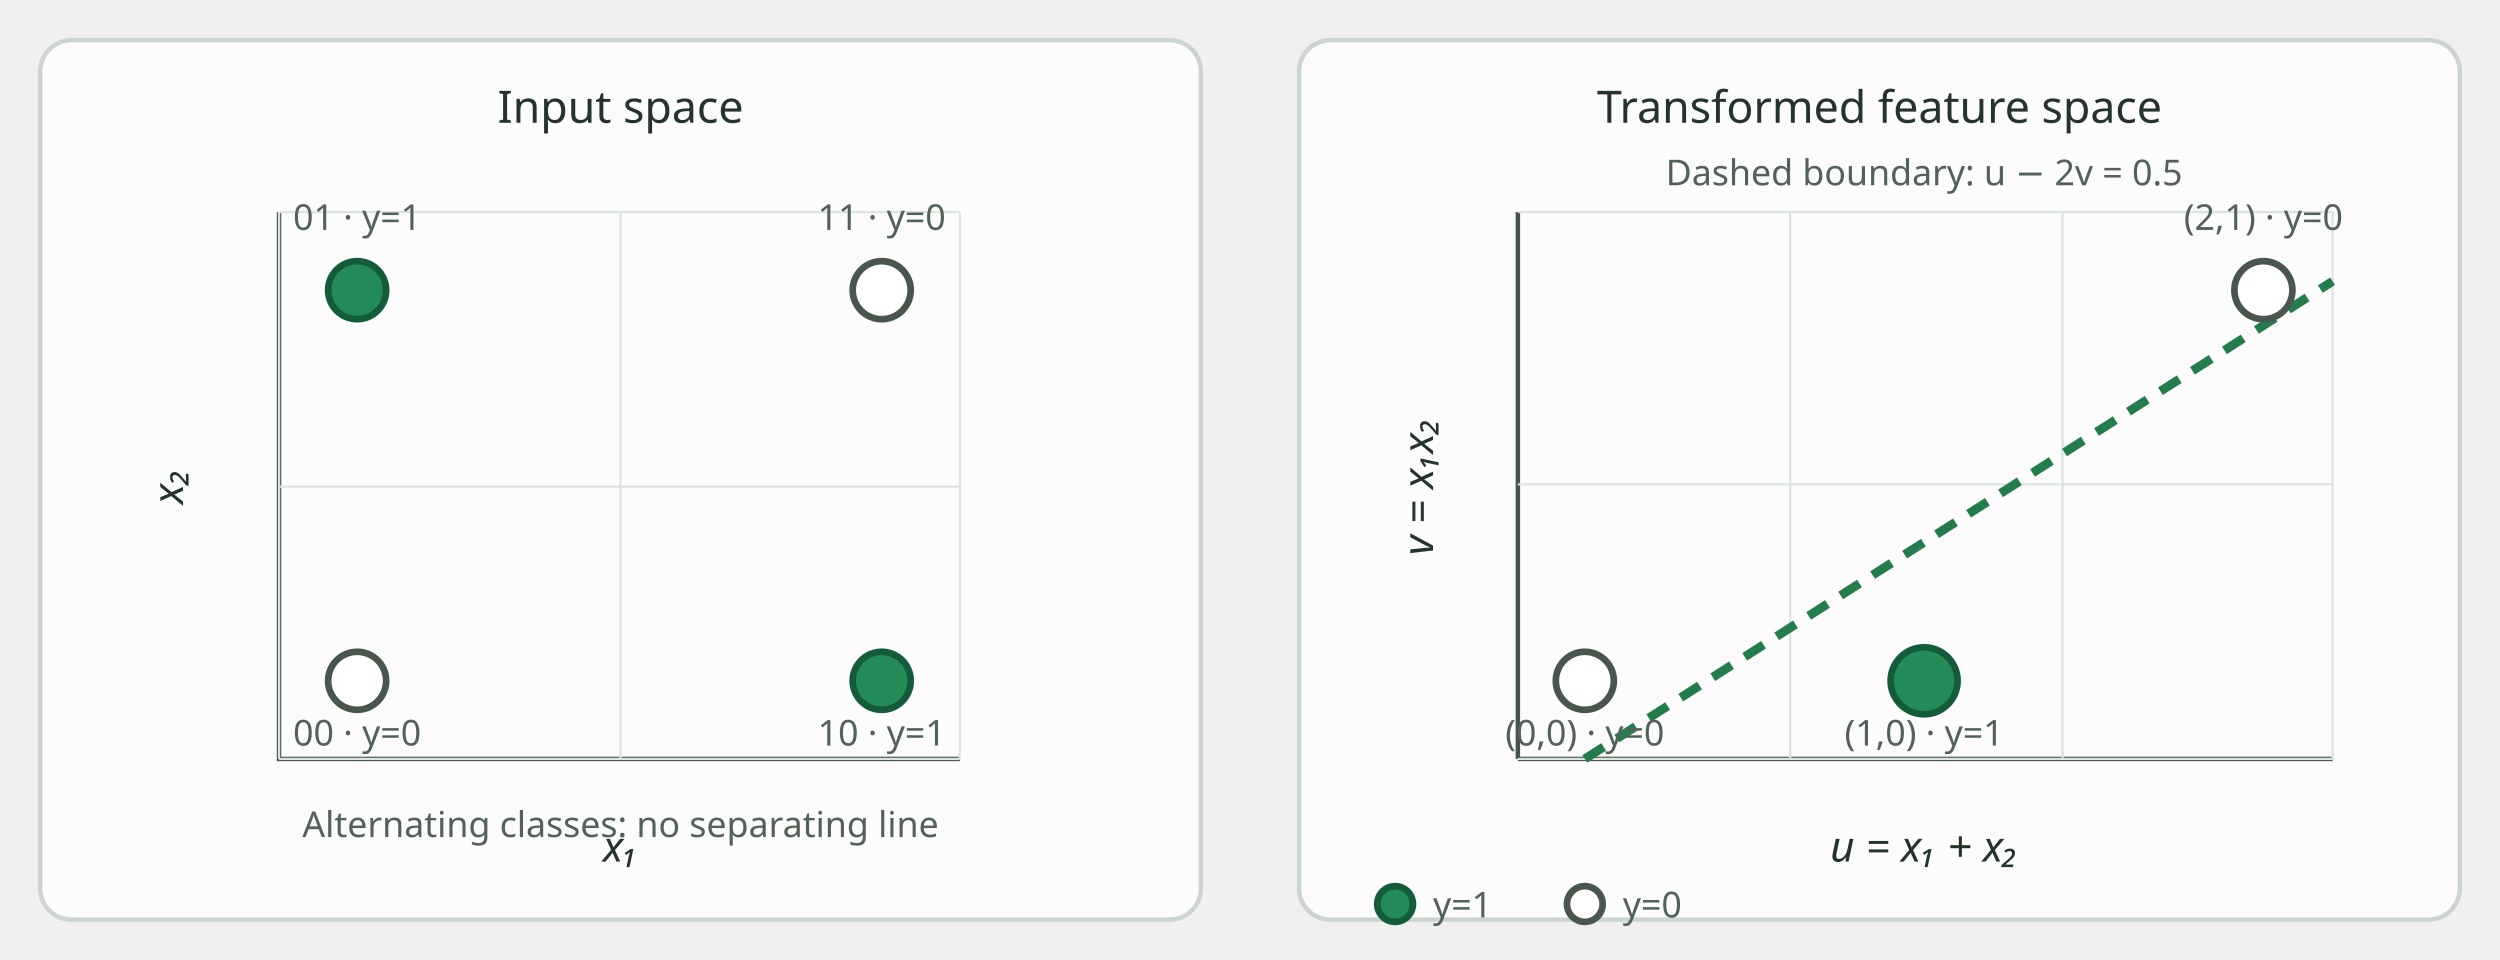
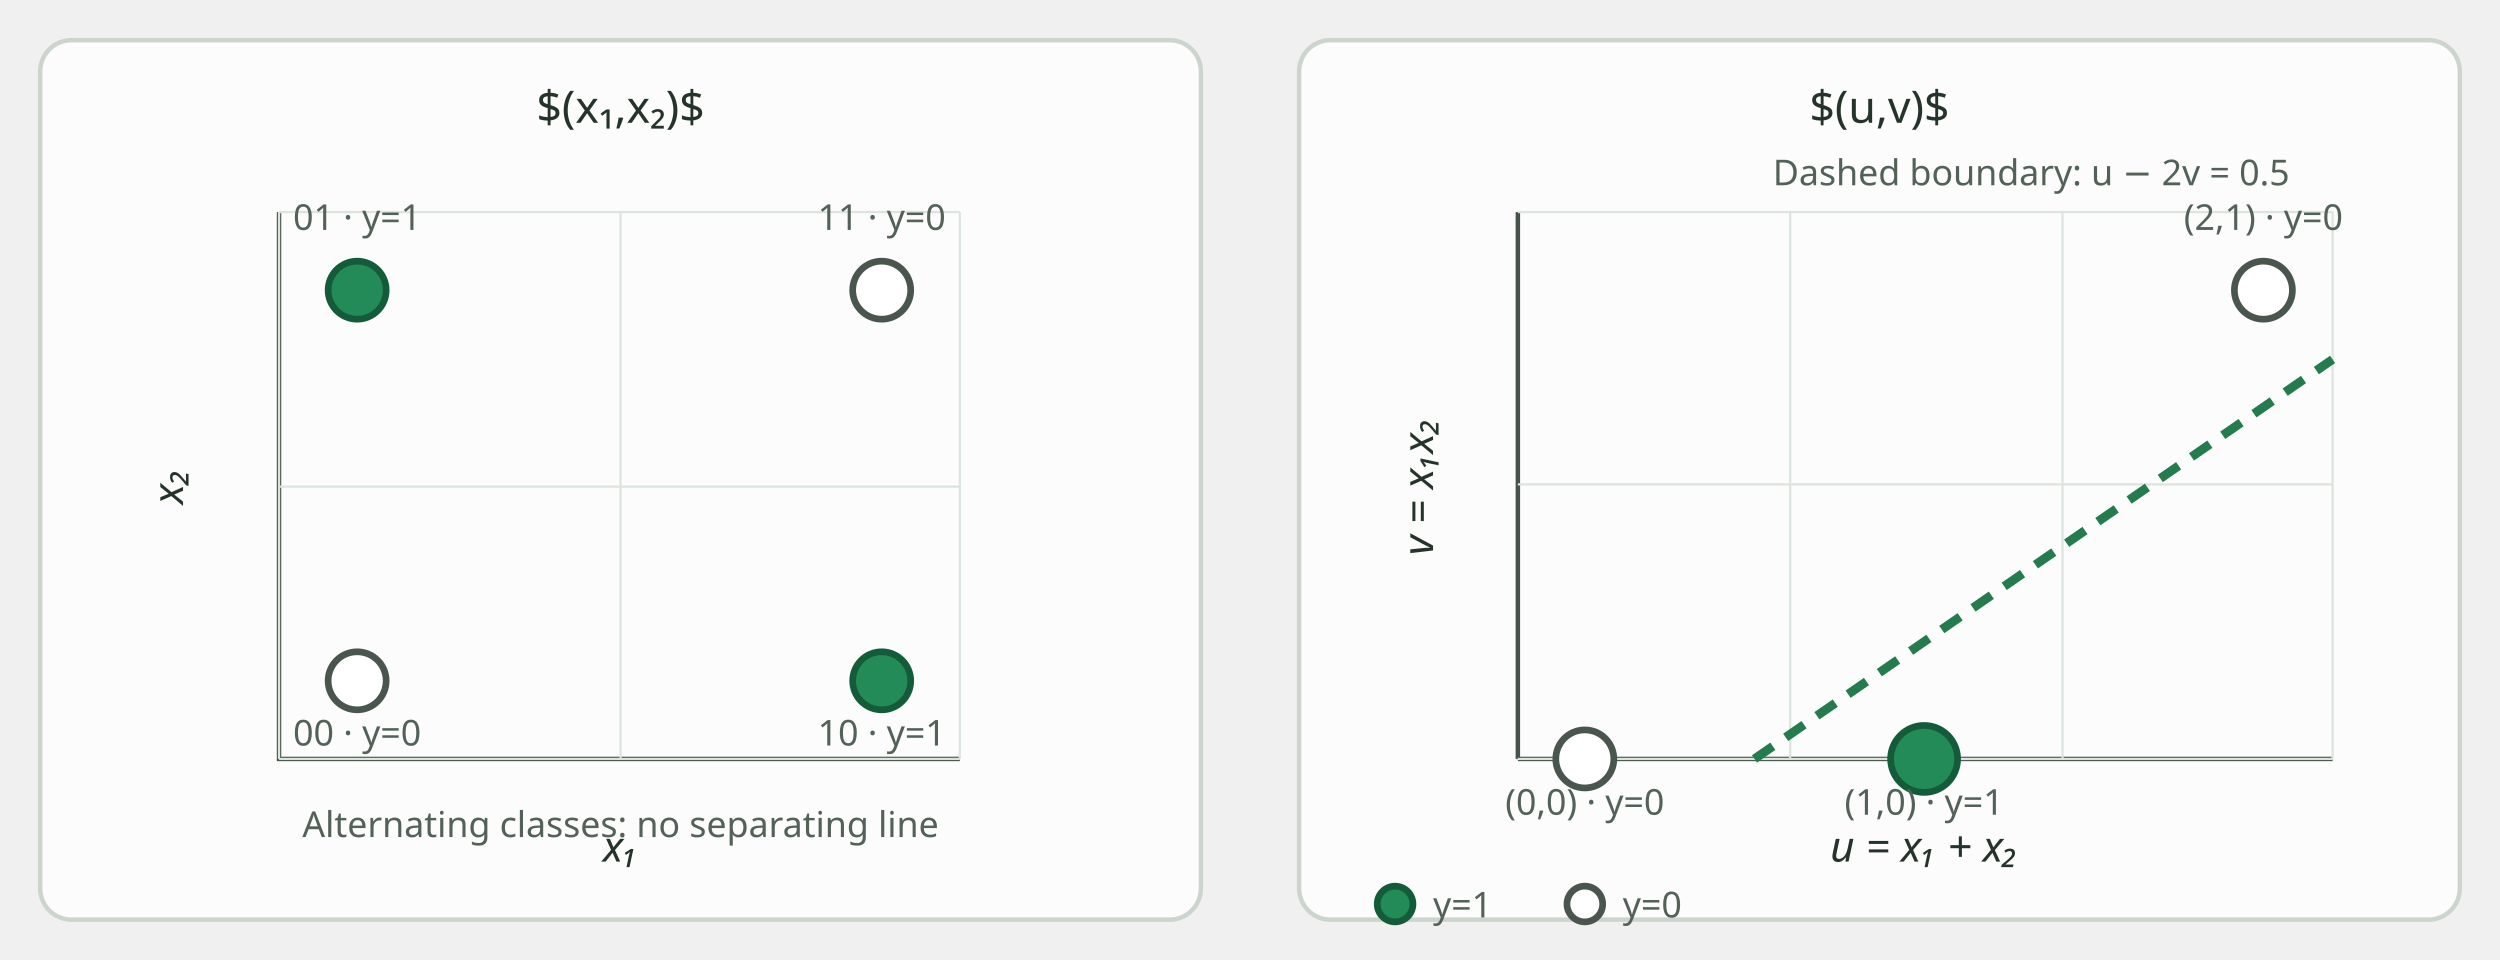
<svg xmlns="http://www.w3.org/2000/svg" viewBox="0 0 1120 430" role="img" aria-labelledby="title desc">
  <defs>
    <style>
      .panel{fill:#fbfcfb;stroke:#cbd5ce;stroke-width:2}
      .axis{stroke:#46534a;stroke-width:2;fill:none}
      .grid{stroke:#dce4de;stroke-width:1}
      .boundary{stroke:#247b4b;stroke-width:4;stroke-dasharray:10 7;fill:none}
      .positive{fill:#238b57;stroke:#145b39;stroke-width:3}
      .negative{fill:#ffffff;stroke:#49564d;stroke-width:3}
      .label{font: 20px sans-serif;fill:#25342a}
      .small{font: 16px sans-serif;fill:#536258}
      .math{font: italic 19px sans-serif;fill:#25342a}
    </style>
  </defs>
  <rect x="18" y="18" width="520" height="394" rx="14" class="panel" />
  <rect x="582" y="18" width="520" height="394" rx="14" class="panel" />
-   <text x="278" y="55" text-anchor="middle" class="label">Input space</text>
-   <text x="842" y="55" text-anchor="middle" class="label">Transformed feature space</text>
+   <text x="278" y="55" text-anchor="middle" class="label">$(x₁,x₂)$</text>
+   <text x="842" y="55" text-anchor="middle" class="label">$(u,v)$</text>
  <path d="M125 95 V340 H430" class="axis" />
  <path d="M125 95 H430 M125 218 H430 M125 340 H430 M125 95 V340 M278 95 V340 M430 95 V340" class="grid" />
  <text x="278" y="386" text-anchor="middle" class="math">x₁</text>
  <text x="82" y="218" text-anchor="middle" class="math" transform="rotate(-90 82 218)">x₂</text>
  <circle cx="160" cy="305" r="13" class="negative" />
  <circle cx="395" cy="305" r="13" class="positive" />
  <circle cx="160" cy="130" r="13" class="positive" />
  <circle cx="395" cy="130" r="13" class="negative" />
  <text x="160" y="334" text-anchor="middle" class="small">00 · y=0</text>
  <text x="395" y="334" text-anchor="middle" class="small">10 · y=1</text>
  <text x="160" y="103" text-anchor="middle" class="small">01 · y=1</text>
  <text x="395" y="103" text-anchor="middle" class="small">11 · y=0</text>
  <text x="278" y="375" text-anchor="middle" class="small">Alternating classes: no separating line</text>
  <path d="M680 340 V95 M680 340 H1045" class="axis" />
  <path d="M680 340 H1045 M680 217 H1045 M680 95 H1045 M802 95 V340 M924 95 V340 M1045 95 V340" class="grid" />
  <text x="862" y="386" text-anchor="middle" class="math">u = x₁ + x₂</text>
  <text x="642" y="218" text-anchor="middle" class="math" transform="rotate(-90 642 218)">v = x₁x₂</text>
-   <path d="M710 340 L1045 126" class="boundary" />
-   <circle cx="710" cy="305" r="13" class="negative" />
-   <circle cx="862" cy="305" r="15" class="positive" />
+   <path d="M786 340 L1045 161" class="boundary" />
+   <circle cx="710" cy="340" r="13" class="negative" />
+   <circle cx="862" cy="340" r="15" class="positive" />
  <circle cx="1014" cy="130" r="13" class="negative" />
-   <text x="710" y="334" text-anchor="middle" class="small">(0,0) · y=0</text>
-   <text x="862" y="334" text-anchor="middle" class="small">(1,0) · y=1</text>
+   <text x="710" y="365" text-anchor="middle" class="small">(0,0) · y=0</text>
+   <text x="862" y="365" text-anchor="middle" class="small">(1,0) · y=1</text>
  <text x="1014" y="103" text-anchor="middle" class="small">(2,1) · y=0</text>
-   <text x="862" y="83" text-anchor="middle" class="small">Dashed boundary: u − 2v = 0.5</text>
+   <text x="910" y="83" text-anchor="middle" class="small">Dashed boundary: u − 2v = 0.5</text>
  <circle cx="625" cy="405" r="8" class="positive" />
  <text x="642" y="411" class="small">y=1</text>
  <circle cx="710" cy="405" r="8" class="negative" />
  <text x="727" y="411" class="small">y=0</text>
</svg>
